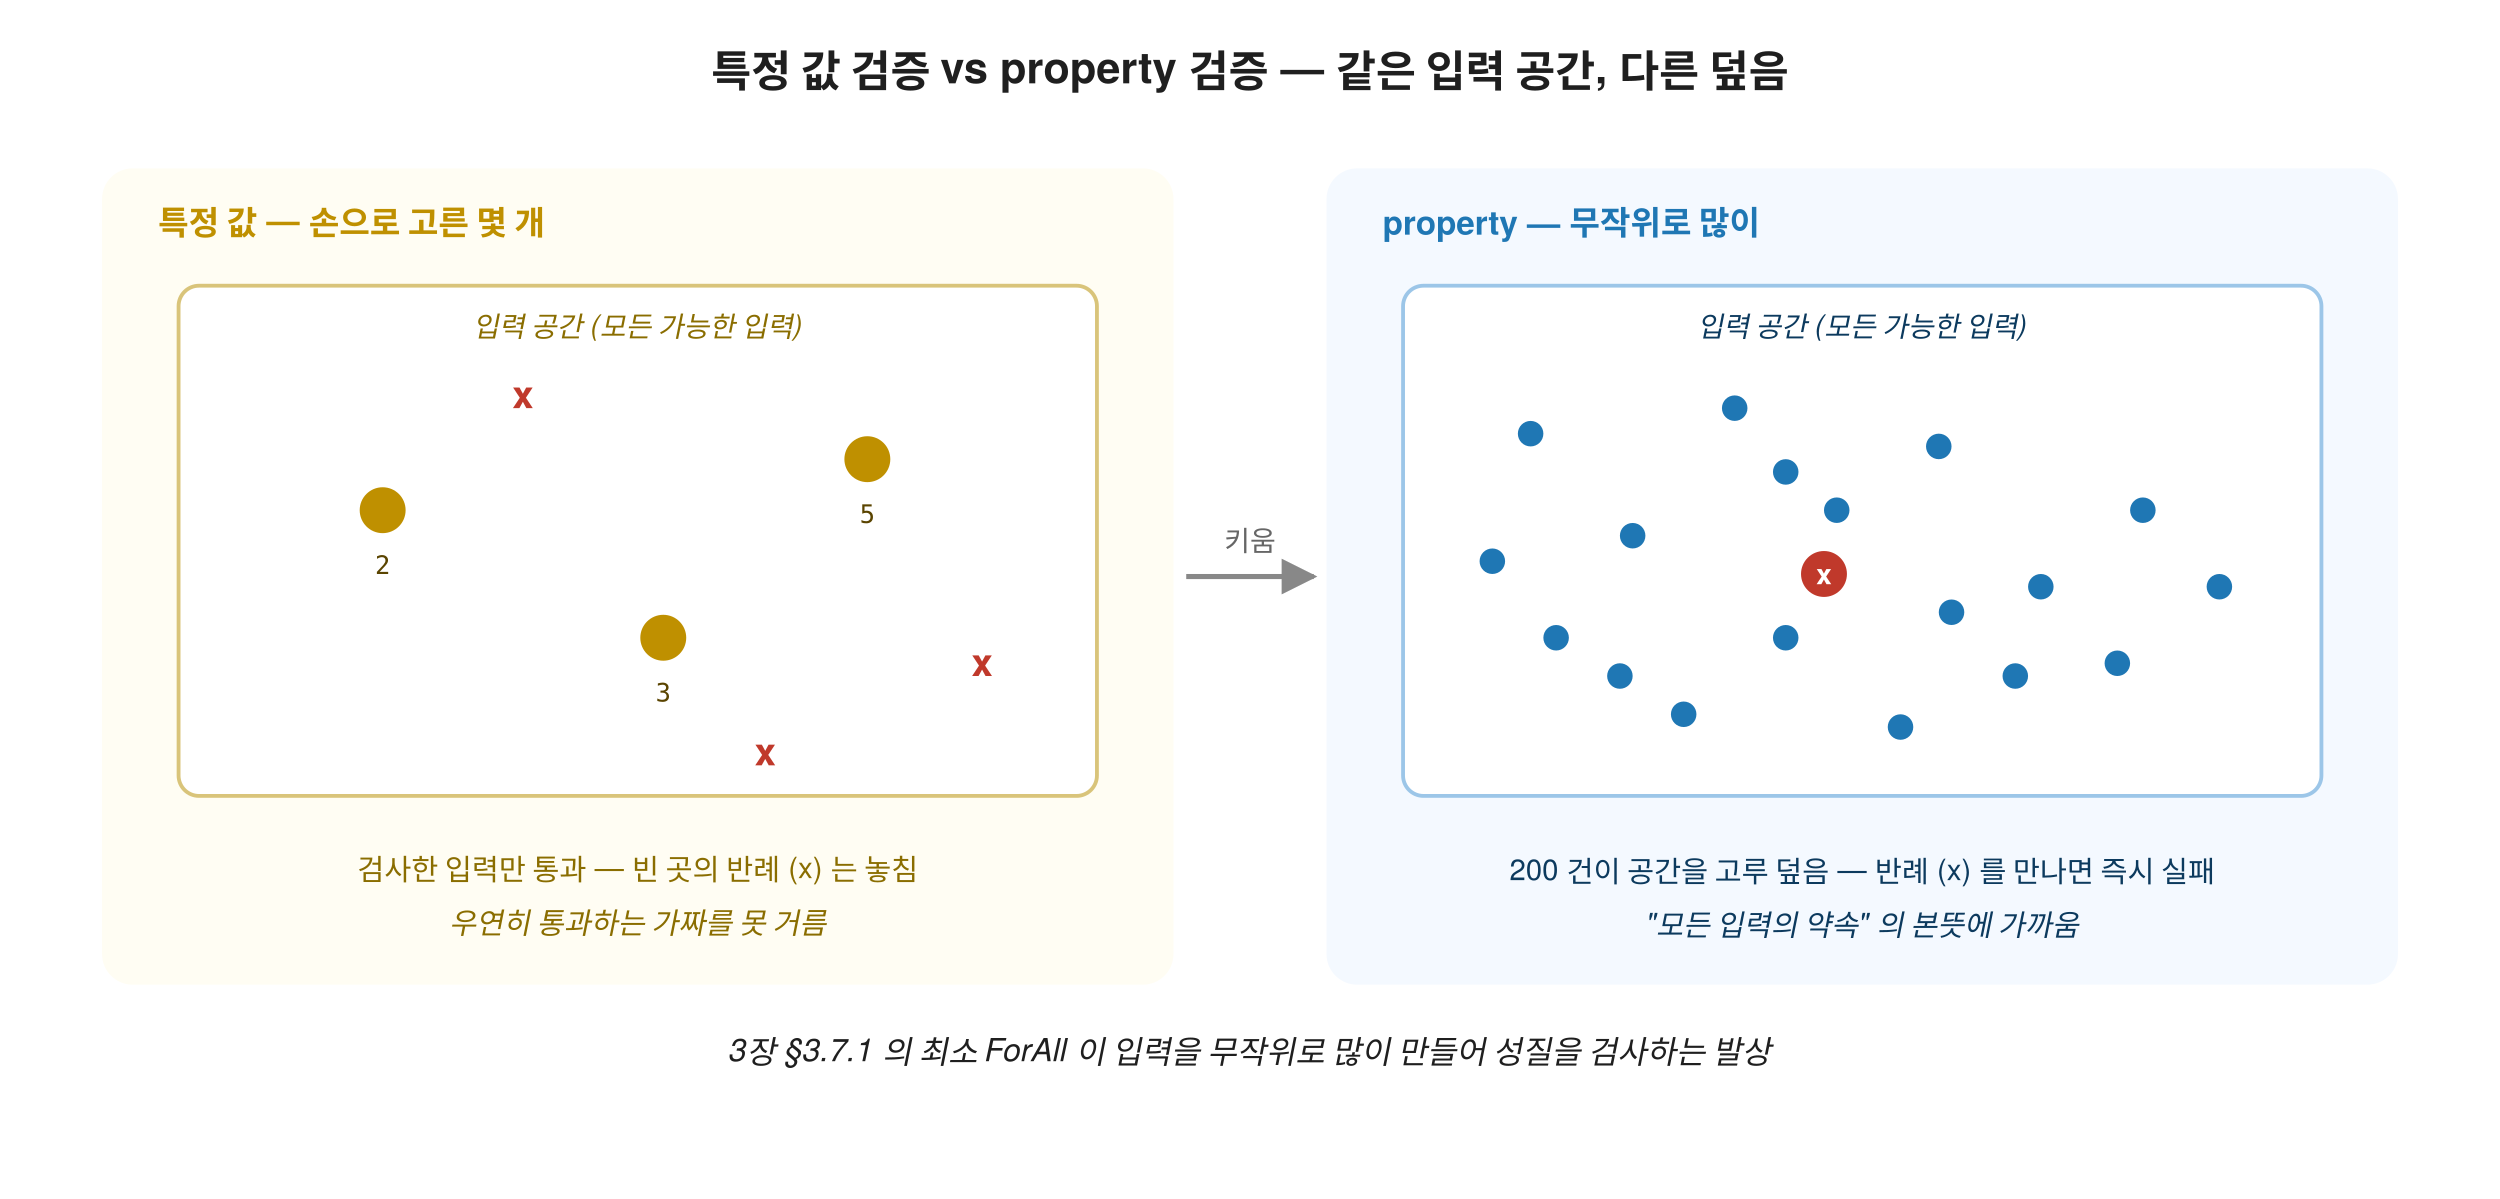
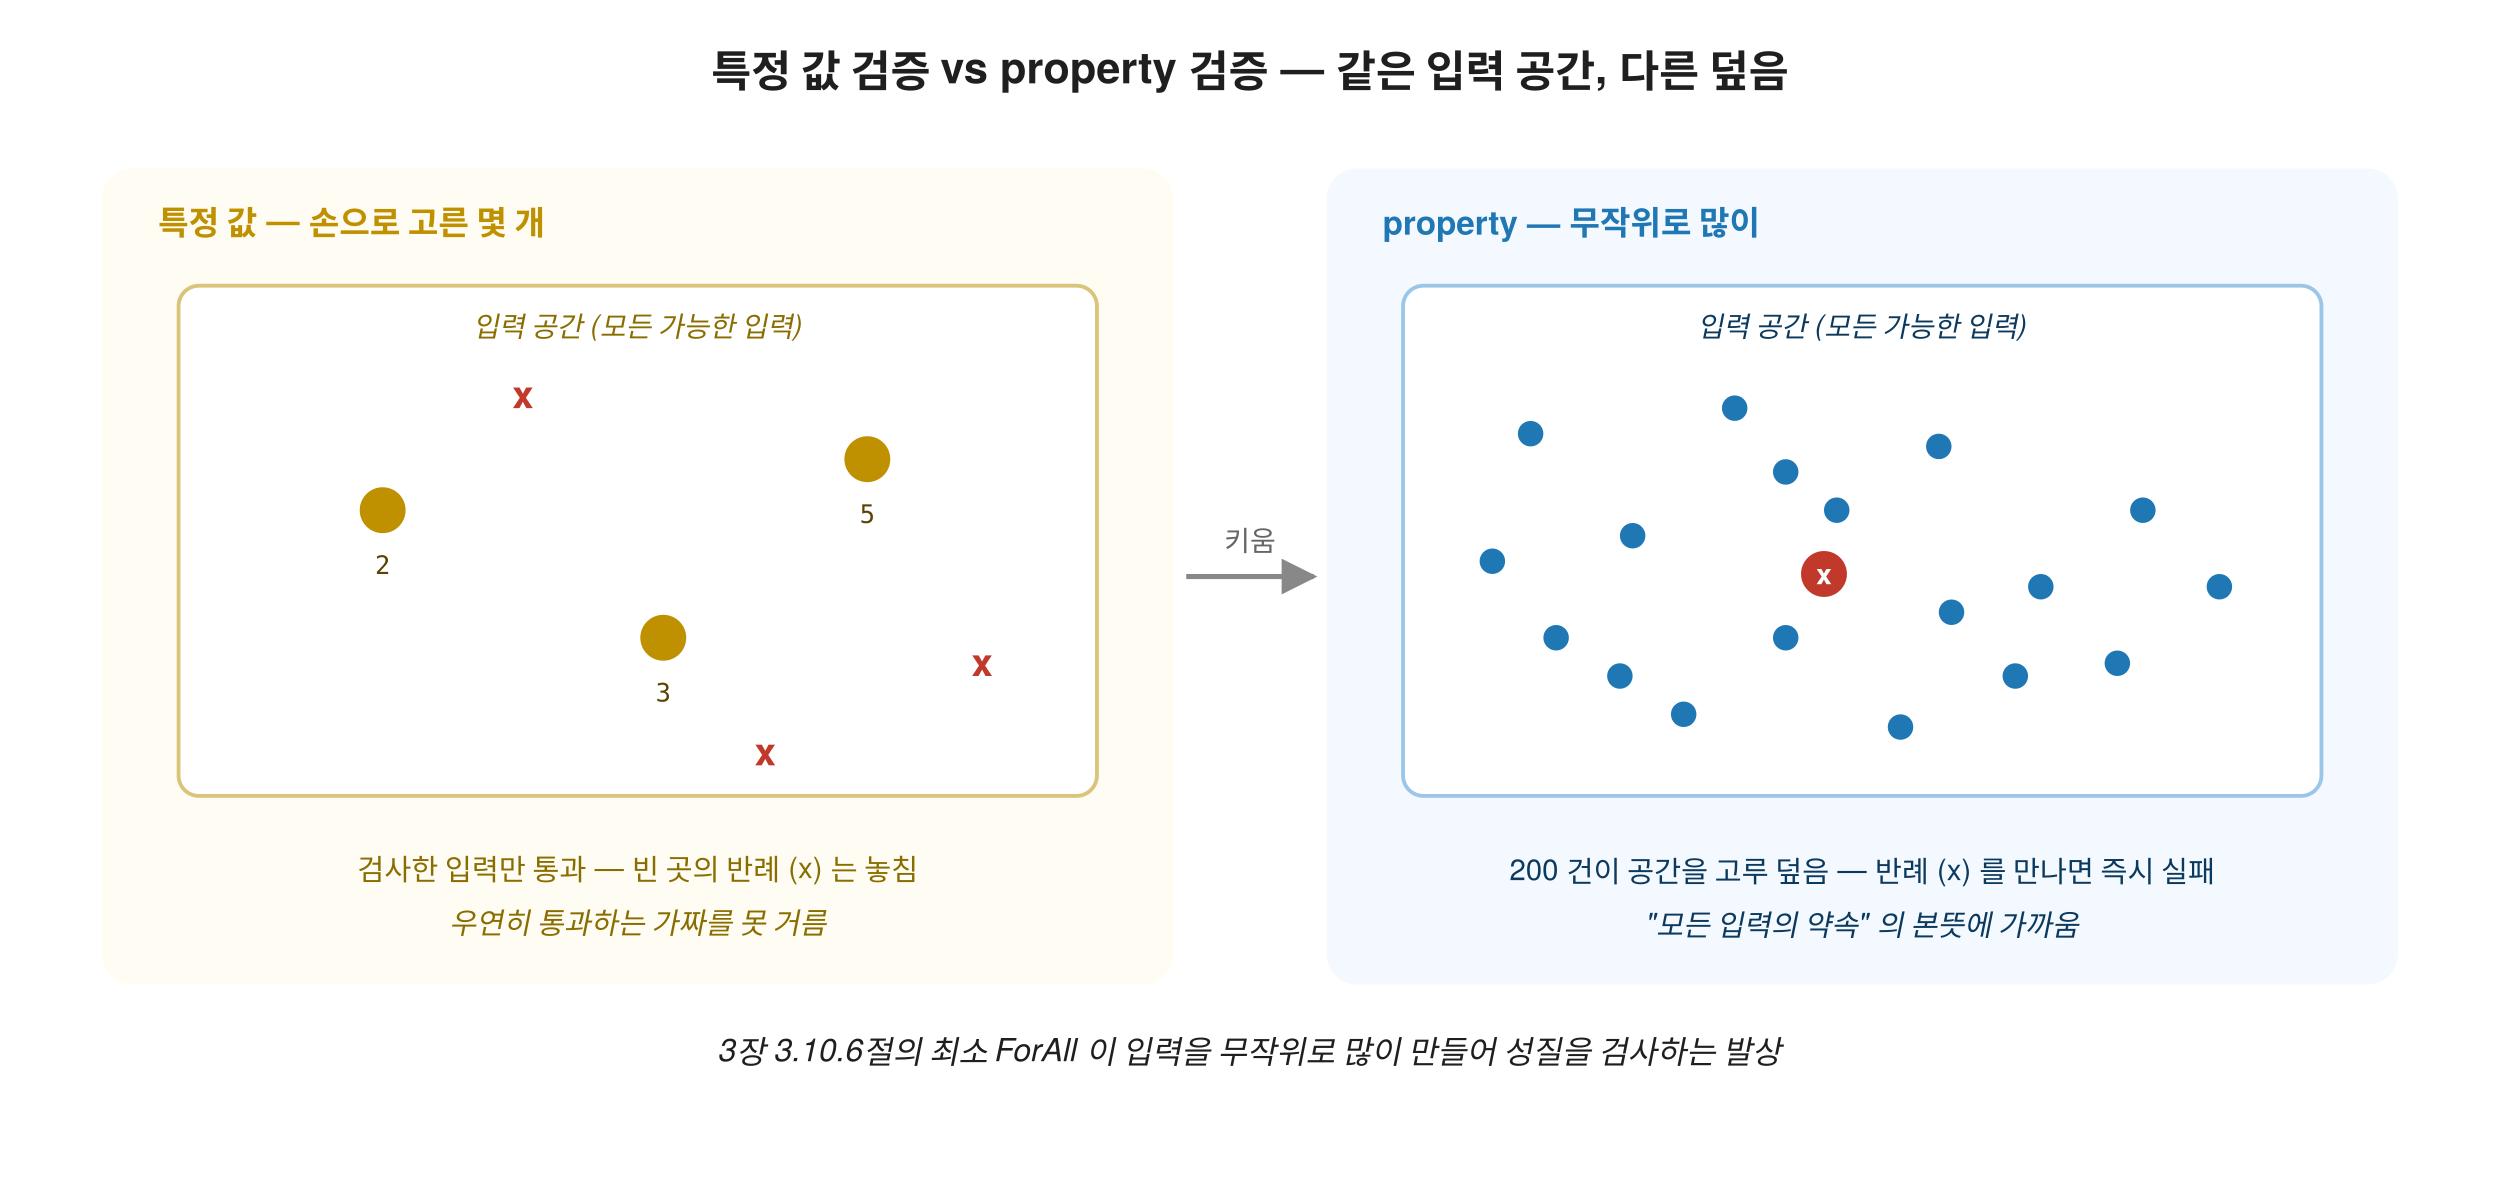
<svg xmlns="http://www.w3.org/2000/svg" viewBox="0 0 980 470" font-family="'Helvetica Neue', 'Noto Sans KR', sans-serif">
  <defs>
    <marker id="ar" viewBox="0 0 10 10" refX="9" refY="5" markerWidth="7" markerHeight="7" orient="auto-start-reverse">
      <path d="M0,0 L10,5 L0,10 z" fill="#888" />
    </marker>
  </defs>
  <rect width="980" height="470" fill="#ffffff" />
  <text x="490" y="34" font-size="17" fill="#1f1f1f" text-anchor="middle" font-weight="bold">특정 값 검증 vs property 검증 — 같은 입력 공간, 다른 덮음</text>
  <rect x="40" y="66" width="420" height="320" fill="#fffdf3" rx="12" />
  <text x="62" y="92" font-size="13" fill="#bf9000" font-weight="bold">특정 값 — 손으로 고른 몇 개</text>
  <rect x="70" y="112" width="360" height="200" fill="#ffffff" stroke="#d9c47a" stroke-width="1.5" rx="8" />
  <text x="250" y="132" font-size="11" fill="#8a6d00" text-anchor="middle" font-style="italic">입력 공간 (모든 가능한 입력)</text>
  <circle cx="150" cy="200" r="9" fill="#bf9000" />
  <circle cx="260" cy="250" r="9" fill="#bf9000" />
  <circle cx="340" cy="180" r="9" fill="#bf9000" />
  <text x="150" y="225" font-size="10" fill="#5a4400" text-anchor="middle" font-family="'Consolas', monospace">2</text>
  <text x="260" y="275" font-size="10" fill="#5a4400" text-anchor="middle" font-family="'Consolas', monospace">3</text>
  <text x="340" y="205" font-size="10" fill="#5a4400" text-anchor="middle" font-family="'Consolas', monospace">5</text>
  <text x="205" y="160" font-size="15" fill="#c0392b" text-anchor="middle" font-weight="bold">x</text>
  <text x="300" y="300" font-size="15" fill="#c0392b" text-anchor="middle" font-weight="bold">x</text>
  <text x="385" y="265" font-size="15" fill="#c0392b" text-anchor="middle" font-weight="bold">x</text>
  <text x="250" y="345" font-size="11.5" fill="#8a6d00" text-anchor="middle">검사한 입력만 통과 — 빈 곳의 반례 (x) 는 놓침</text>
  <text x="250" y="366" font-size="11.5" fill="#8a6d00" text-anchor="middle" font-style="italic">우연히 통과하는 가짜를 못 거름</text>
  <rect x="520" y="66" width="420" height="320" fill="#f4f9ff" rx="12" />
  <text x="542" y="92" font-size="13" fill="#1f77b4" font-weight="bold">property — 무작위로 많이</text>
  <rect x="550" y="112" width="360" height="200" fill="#ffffff" stroke="#9cc6e8" stroke-width="1.5" rx="8" />
  <text x="730" y="132" font-size="11" fill="#0c3a5e" text-anchor="middle" font-style="italic">입력 공간 (모든 가능한 입력)</text>
  <g fill="#1f77b4">
    <circle cx="600" cy="170" r="5" />
    <circle cx="640" cy="210" r="5" />
    <circle cx="680" cy="160" r="5" />
    <circle cx="720" cy="200" r="5" />
    <circle cx="760" cy="175" r="5" />
    <circle cx="800" cy="230" r="5" />
    <circle cx="610" cy="250" r="5" />
    <circle cx="660" cy="280" r="5" />
    <circle cx="700" cy="250" r="5" />
    <circle cx="745" cy="285" r="5" />
    <circle cx="790" cy="265" r="5" />
    <circle cx="840" cy="200" r="5" />
    <circle cx="585" cy="220" r="5" />
    <circle cx="830" cy="260" r="5" />
    <circle cx="765" cy="240" r="5" />
    <circle cx="700" cy="185" r="5" />
    <circle cx="635" cy="265" r="5" />
    <circle cx="870" cy="230" r="5" />
  </g>
  <circle cx="715" cy="225" r="9" fill="#c0392b" />
  <text x="715" y="229" font-size="11" fill="#fff" text-anchor="middle" font-weight="bold">x</text>
  <text x="730" y="345" font-size="11.5" fill="#0c3a5e" text-anchor="middle">200 건이 공간을 고루 덮음 — 반례 (x) 를 만나면 즉시 실패</text>
  <text x="730" y="366" font-size="11.5" fill="#0c3a5e" text-anchor="middle" font-style="italic">"모든 입력의 약속" 의 본뜻에 가까움</text>
  <line x1="465" y1="226" x2="515" y2="226" stroke="#888" stroke-width="2" marker-end="url(#ar)" />
  <text x="490" y="216" font-size="11" fill="#666" text-anchor="middle">키움</text>
-   <text x="490" y="416" font-size="12.5" fill="#1f1f1f" text-anchor="middle" font-style="italic">3장 §3.7.1 의 최소 ForAll 이 입력을 무작위로 많이 만들어 성질을 검사하는 발상</text>
+   <text x="490" y="416" font-size="12.5" fill="#1f1f1f" text-anchor="middle" font-style="italic">3장 3.10.6절의 최소 ForAll 이 입력을 무작위로 많이 만들어 성질을 검사하는 발상</text>
</svg>
